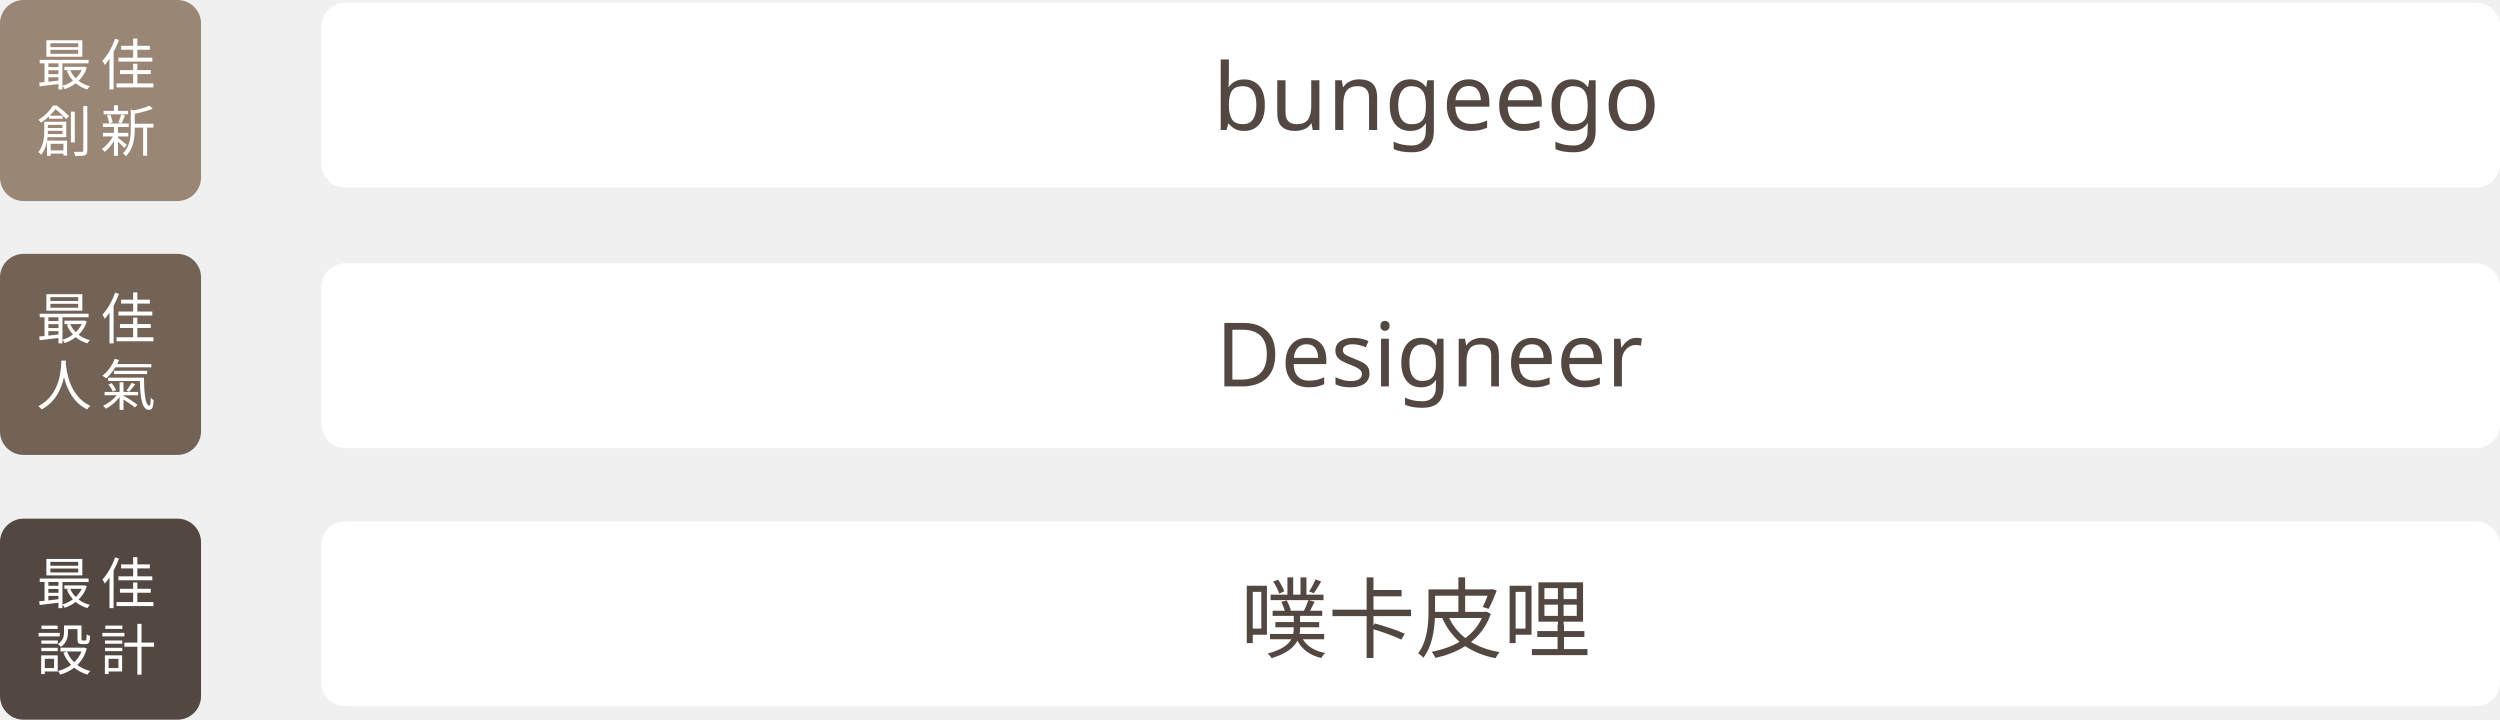
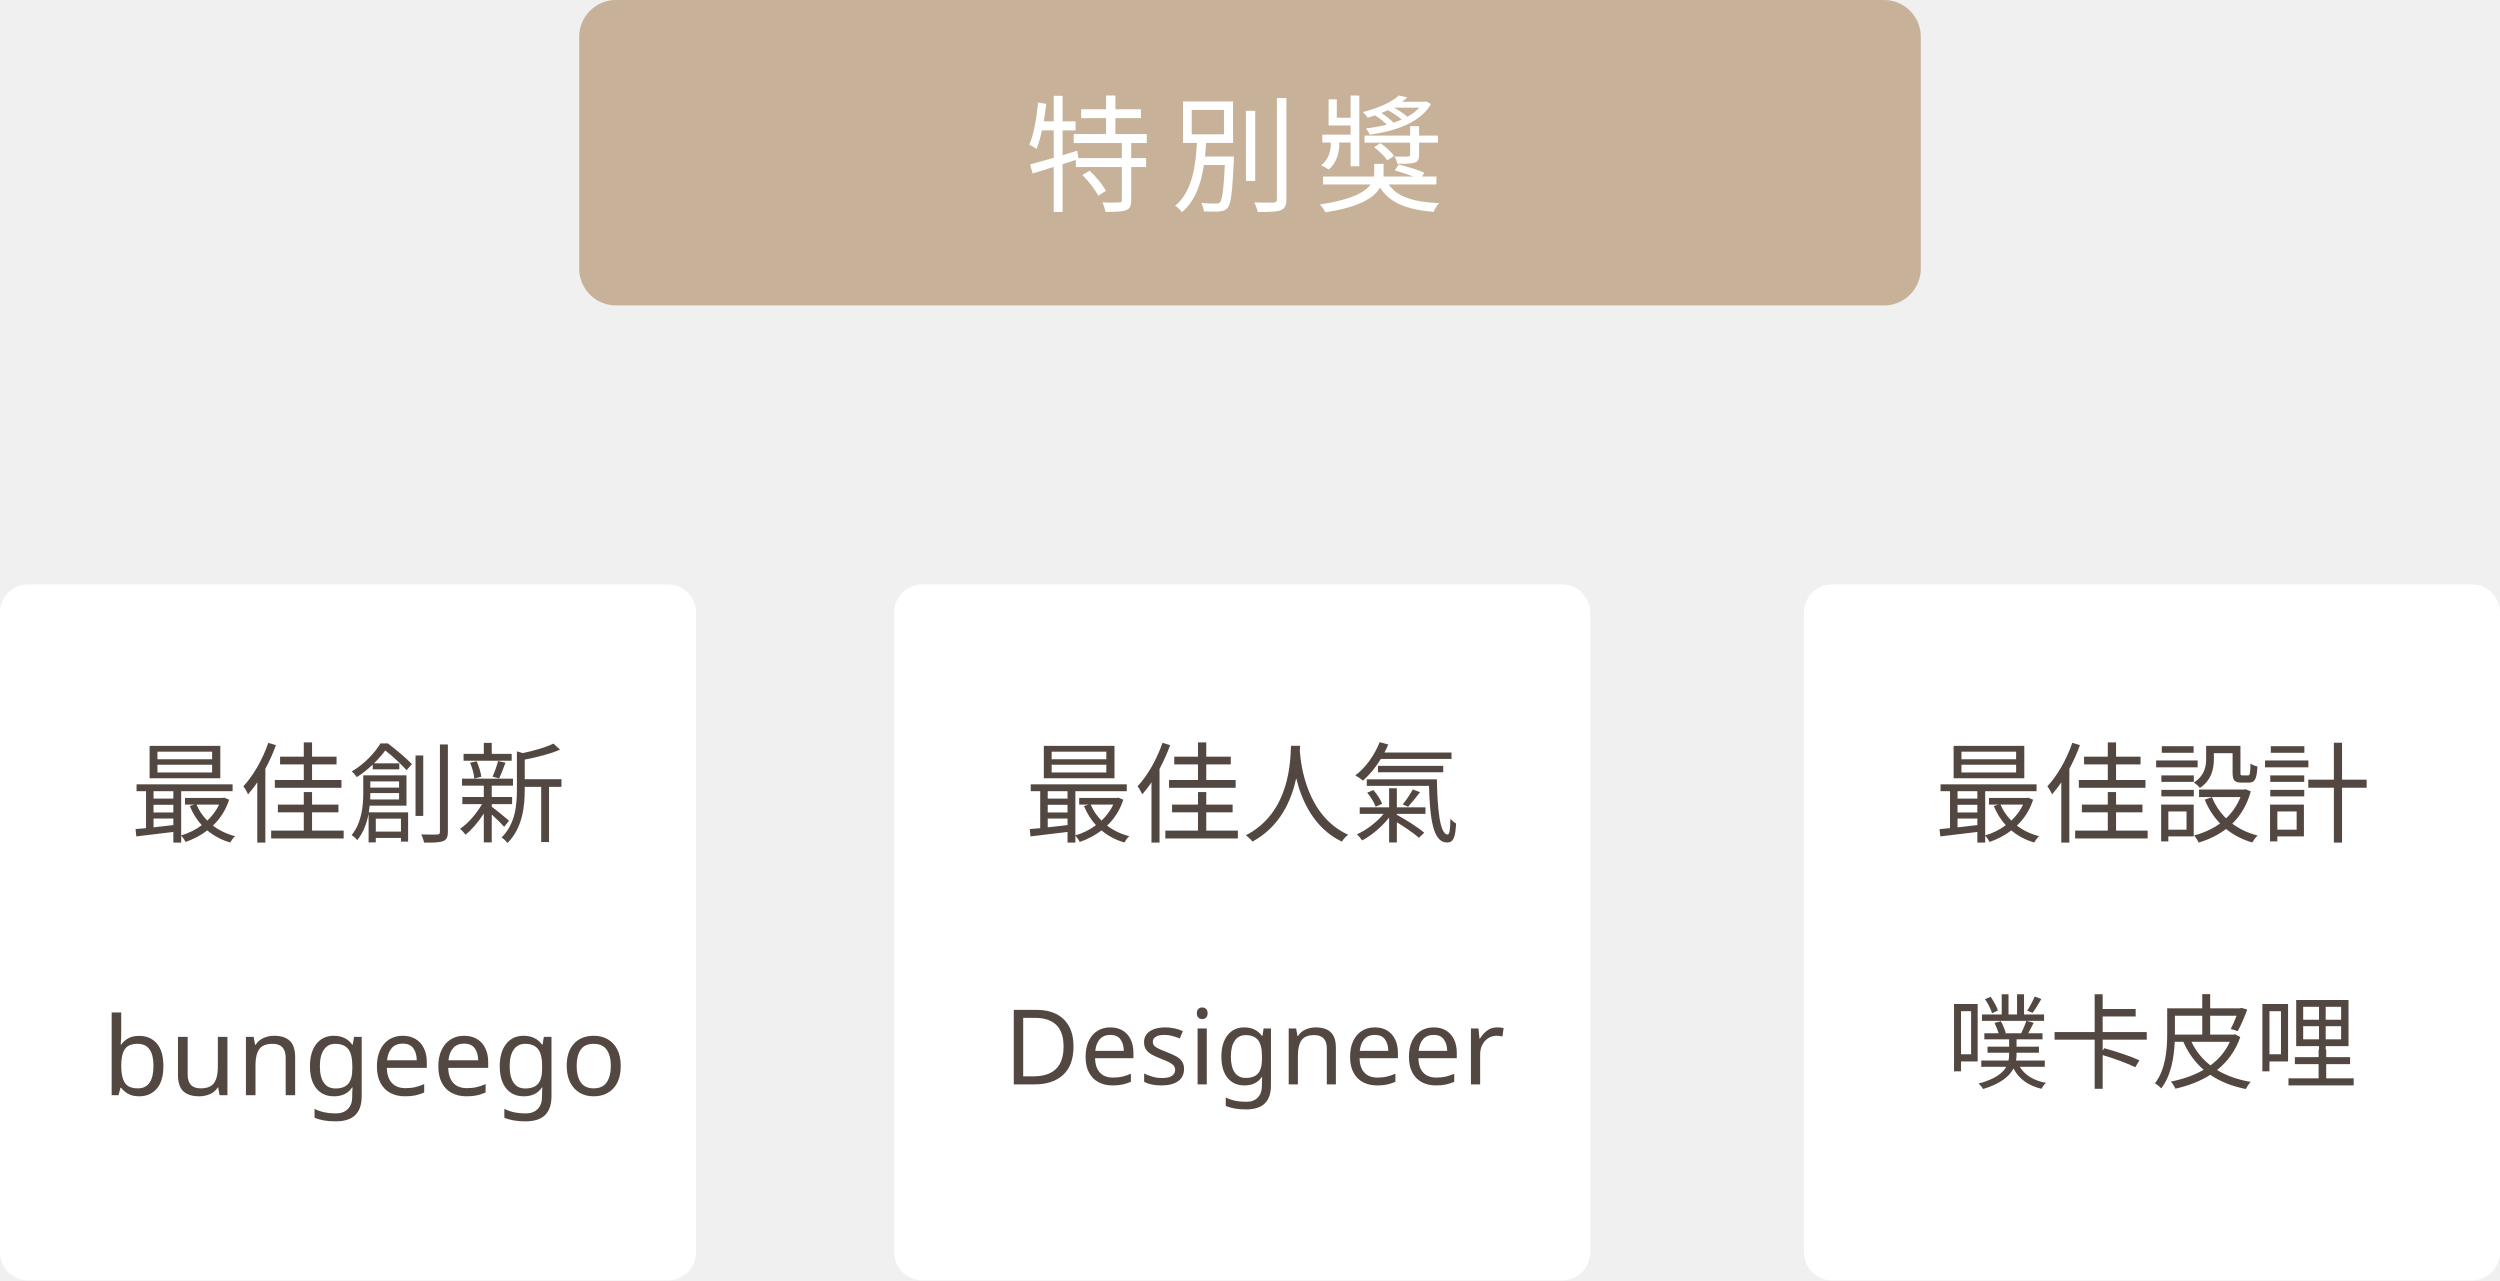
- <svg xmlns="http://www.w3.org/2000/svg" viewBox="0 0 1694.09 487.69">
+ <svg xmlns="http://www.w3.org/2000/svg" viewBox="0 0 1444.07 739.6">
  <defs>
-     <style>.cls-1,.cls-3{fill:#fff;}.cls-2{fill:#998675;}.cls-3{font-size:37.55px;font-family:HiraKakuProN-W6-90ms-RKSJ-H, Hiragino Kaku Gothic Pro;letter-spacing:0.15em;}.cls-4{fill:#736357;}.cls-5,.cls-6,.cls-7,.cls-8{fill:#534741;}.cls-6{font-size:62.9px;}.cls-6,.cls-7,.cls-8{font-family:PingFang-TC-Light-B5pc-H, PingFang TC;}.cls-7{font-size:60.29px;}.cls-8{font-size:59.37px;}</style>
+     <style>.cls-1,.cls-5{fill:#fff;}.cls-2{font-size:62.9px;fill:#534741;font-family:PingFang-TC-Regular-B5pc-H, PingFang TC;}.cls-3,.cls-6,.cls-7{font-family:PingFang-TC-Light-B5pc-H, PingFang TC;}.cls-4{fill:#c7b299;}.cls-5{font-size:73px;font-family:HiraKakuProN-W5-90ms-RKSJ-H, Hiragino Sans;letter-spacing:0.15em;}.cls-6{font-size:60.29px;}.cls-7{font-size:59.37px;}</style>
  </defs>
  <g id="Layer_2" data-name="Layer 2">
    <g id="得獎名單">
-       <rect class="cls-1" x="217.69" y="1.87" width="1476.4" height="125.26" rx="16.3" />
-       <rect class="cls-1" x="217.69" y="178.42" width="1476.4" height="125.26" rx="16.3" />
-       <rect class="cls-1" x="217.69" y="353.32" width="1476.4" height="125.26" rx="16.3" />
-       <rect class="cls-2" width="136.23" height="136.23" rx="15.97" />
-       <text class="cls-3" transform="translate(24.74 57.64)">最佳<tspan x="0" y="45.06">創新</tspan>
+       <rect class="cls-1" y="337.57" width="402.03" height="402.03" rx="16.3" />
+       <text class="cls-2" transform="translate(75.22 481.68)">最佳創新<tspan class="cls-3">
+           <tspan x="-16.07" y="150.95">bungeego</tspan>
+         </tspan>
      </text>
-       <rect class="cls-4" y="172.04" width="136.23" height="136.23" rx="15.97" />
-       <text class="cls-3" transform="translate(24.74 229.69)">最佳<tspan x="0" y="45.06">人氣</tspan>
+       <rect class="cls-4" x="633.82" y="-299.26" width="176.42" height="774.95" rx="21.23" transform="translate(633.82 810.24) rotate(-90)" />
+       <text class="cls-5" transform="translate(592.46 116.57)">特別獎</text>
+       <rect class="cls-1" x="516.51" y="337.57" width="402.03" height="402.03" rx="16.3" />
+       <text class="cls-2" transform="translate(591.73 481.68)">最佳人氣<tspan class="cls-6">
+           <tspan x="-11.99" y="144.69">Designeer</tspan>
+         </tspan>
      </text>
-       <rect class="cls-5" y="351.46" width="136.23" height="136.23" rx="15.97" />
-       <text class="cls-3" transform="translate(24.74 409.1)">最佳<tspan x="0" y="45.06">設計</tspan>
+       <rect class="cls-1" x="1042.03" y="337.57" width="402.03" height="402.03" rx="16.3" />
+       <text class="cls-2" transform="translate(1117.26 481.68)">最佳設計<tspan class="cls-7">
+           <tspan x="7.05" y="142.49">噗卡皮哩</tspan>
+         </tspan>
      </text>
-       <text class="cls-6" transform="translate(821.86 88.1)">bungeego</text>
-       <text class="cls-7" transform="translate(823.82 261.86)">Designeer</text>
-       <text class="cls-8" transform="translate(840.47 441.15)">噗卡皮哩</text>
    </g>
  </g>
</svg>
